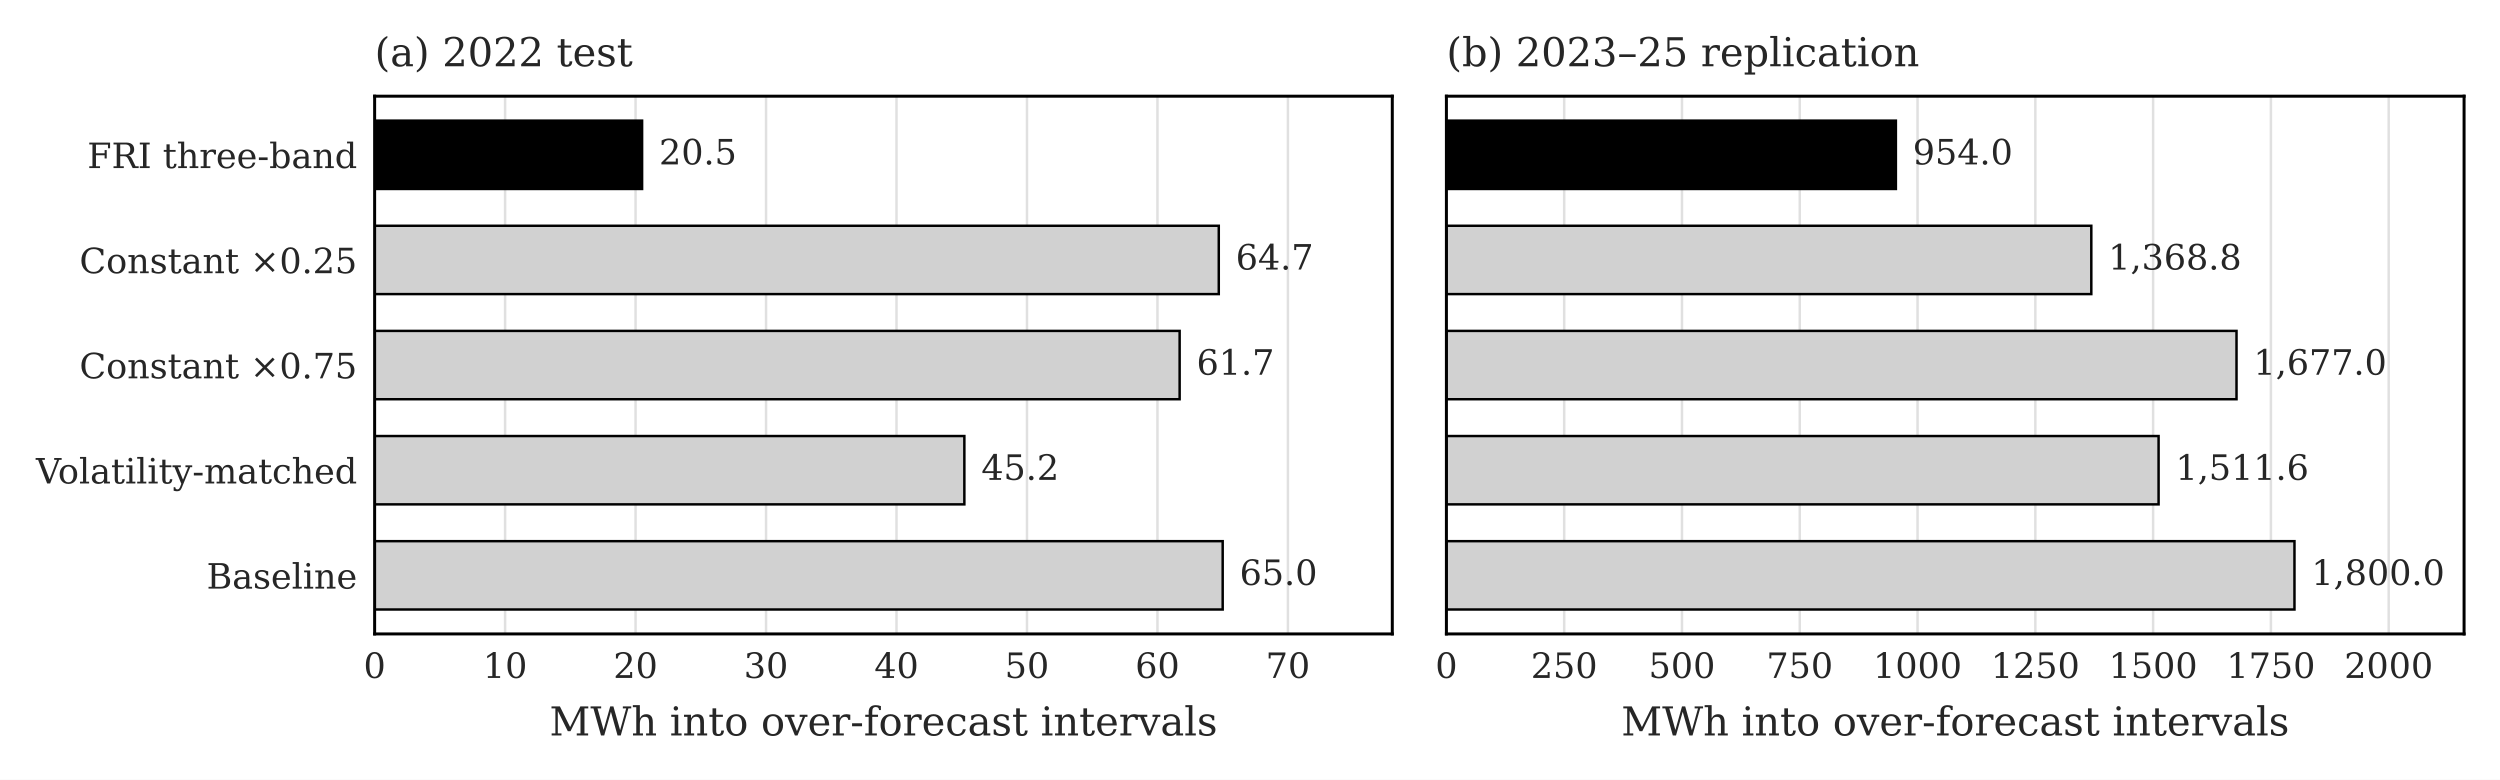
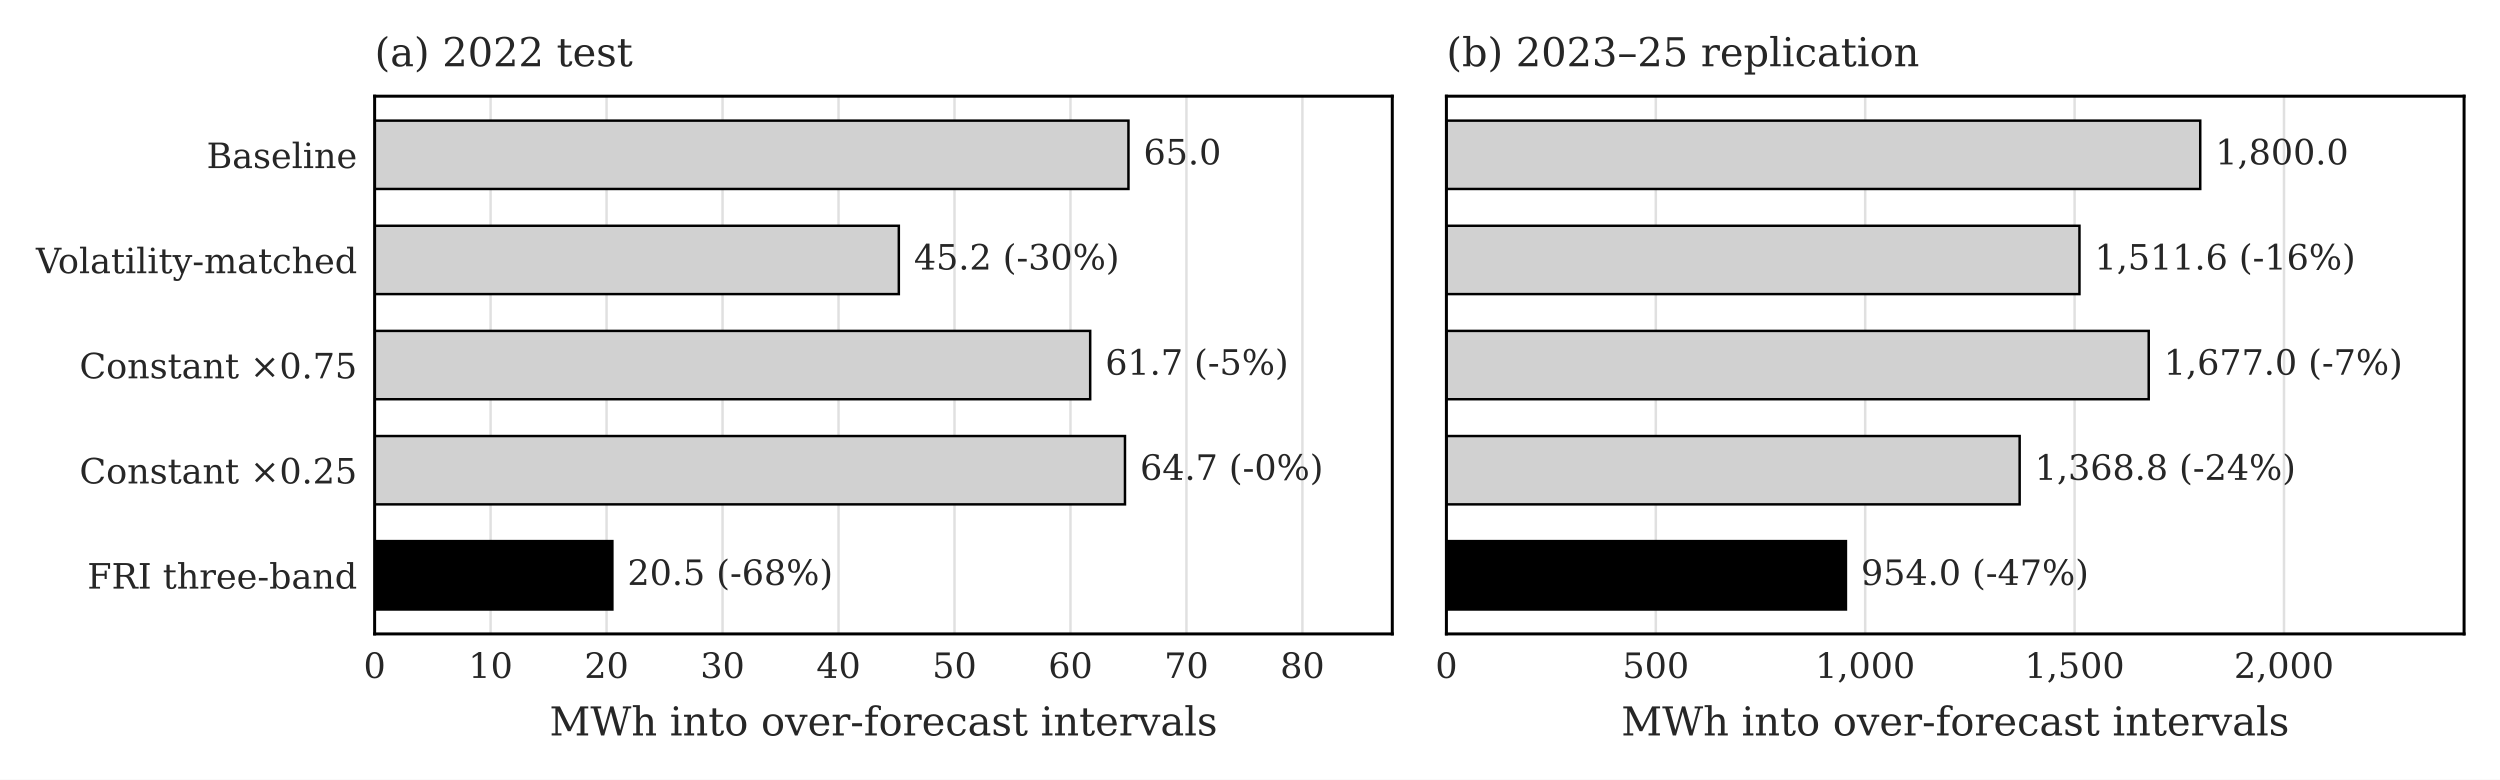
- <svg xmlns="http://www.w3.org/2000/svg" width="501.057pt" height="156.271pt" viewBox="0 0 501.057 156.271" version="1.1">
+ <svg xmlns="http://www.w3.org/2000/svg" width="501.065pt" height="156.271pt" viewBox="0 0 501.065 156.271" version="1.1">
  <defs>
    <style type="text/css">*{stroke-linejoin: round; stroke-linecap: butt}</style>
  </defs>
  <g id="figure_1">
    <g id="patch_1">
-       <path d="M 0 156.271  L 501.057 156.271  L 501.057 0  L 0 0  z " style="fill: #ffffff" />
+       <path d="M 0 156.271  L 501.065 156.271  L 501.065 0  L 0 0  z " style="fill: #ffffff" />
    </g>
    <g id="axes_1">
      <g id="patch_2">
-         <path d="M 75.085 127.054  L 279.048 127.054  L 279.048 19.279  L 75.085 19.279  z " style="fill: #ffffff" />
+         <path d="M 75.085 127.054  L 279.052 127.054  L 279.052 19.279  L 75.085 19.279  z " style="fill: #ffffff" />
      </g>
      <g id="matplotlib.axis_1">
        <g id="xtick_1">
          <g id="line2d_1">
-             <path d="M 75.085 127.054  L 75.085 19.279  " clip-path="url(#pc6b81a2f26)" style="fill: none; stroke: #e0e0e0; stroke-width: 0.5; stroke-linecap: round" />
+             <path d="M 75.085 127.054  L 75.085 19.279  " clip-path="url(#pcdfe54a6f9)" style="fill: none; stroke: #e0e0e0; stroke-width: 0.5; stroke-linecap: round" />
          </g>
          <g id="line2d_2" />
          <g id="text_1">
            <text style="font-size: 7px; font-family: 'DejaVu Serif', 'Bitstream Vera Serif', 'Computer Modern Roman', 'New Century Schoolbook', 'Century Schoolbook L', 'Utopia', 'ITC Bookman', 'Bookman', 'Nimbus Roman No9 L', 'Times New Roman', 'Times', 'Palatino', 'Charter', serif; text-anchor: middle; fill: #262626" x="75.085" y="135.873" transform="rotate(-0 75.08469 135.8727)">0</text>
          </g>
        </g>
        <g id="xtick_2">
          <g id="line2d_3">
-             <path d="M 101.234 127.054  L 101.234 19.279  " clip-path="url(#pc6b81a2f26)" style="fill: none; stroke: #e0e0e0; stroke-width: 0.5; stroke-linecap: round" />
+             <path d="M 98.329 127.054  L 98.329 19.279  " clip-path="url(#pcdfe54a6f9)" style="fill: none; stroke: #e0e0e0; stroke-width: 0.5; stroke-linecap: round" />
          </g>
          <g id="line2d_4" />
          <g id="text_2">
-             <text style="font-size: 7px; font-family: 'DejaVu Serif', 'Bitstream Vera Serif', 'Computer Modern Roman', 'New Century Schoolbook', 'Century Schoolbook L', 'Utopia', 'ITC Bookman', 'Bookman', 'Nimbus Roman No9 L', 'Times New Roman', 'Times', 'Palatino', 'Charter', serif; text-anchor: middle; fill: #262626" x="101.234" y="135.873" transform="rotate(-0 101.2338 135.8727)">10</text>
+             <text style="font-size: 7px; font-family: 'DejaVu Serif', 'Bitstream Vera Serif', 'Computer Modern Roman', 'New Century Schoolbook', 'Century Schoolbook L', 'Utopia', 'ITC Bookman', 'Bookman', 'Nimbus Roman No9 L', 'Times New Roman', 'Times', 'Palatino', 'Charter', serif; text-anchor: middle; fill: #262626" x="98.329" y="135.873" transform="rotate(-0 98.32885 135.8727)">10</text>
          </g>
        </g>
        <g id="xtick_3">
          <g id="line2d_5">
-             <path d="M 127.383 127.054  L 127.383 19.279  " clip-path="url(#pc6b81a2f26)" style="fill: none; stroke: #e0e0e0; stroke-width: 0.5; stroke-linecap: round" />
+             <path d="M 121.573 127.054  L 121.573 19.279  " clip-path="url(#pcdfe54a6f9)" style="fill: none; stroke: #e0e0e0; stroke-width: 0.5; stroke-linecap: round" />
          </g>
          <g id="line2d_6" />
          <g id="text_3">
-             <text style="font-size: 7px; font-family: 'DejaVu Serif', 'Bitstream Vera Serif', 'Computer Modern Roman', 'New Century Schoolbook', 'Century Schoolbook L', 'Utopia', 'ITC Bookman', 'Bookman', 'Nimbus Roman No9 L', 'Times New Roman', 'Times', 'Palatino', 'Charter', serif; text-anchor: middle; fill: #262626" x="127.383" y="135.873" transform="rotate(-0 127.383 135.8727)">20</text>
+             <text style="font-size: 7px; font-family: 'DejaVu Serif', 'Bitstream Vera Serif', 'Computer Modern Roman', 'New Century Schoolbook', 'Century Schoolbook L', 'Utopia', 'ITC Bookman', 'Bookman', 'Nimbus Roman No9 L', 'Times New Roman', 'Times', 'Palatino', 'Charter', serif; text-anchor: middle; fill: #262626" x="121.573" y="135.873" transform="rotate(-0 121.573 135.8727)">20</text>
          </g>
        </g>
        <g id="xtick_4">
          <g id="line2d_7">
-             <path d="M 153.532 127.054  L 153.532 19.279  " clip-path="url(#pc6b81a2f26)" style="fill: none; stroke: #e0e0e0; stroke-width: 0.5; stroke-linecap: round" />
+             <path d="M 144.817 127.054  L 144.817 19.279  " clip-path="url(#pcdfe54a6f9)" style="fill: none; stroke: #e0e0e0; stroke-width: 0.5; stroke-linecap: round" />
          </g>
          <g id="line2d_8" />
          <g id="text_4">
-             <text style="font-size: 7px; font-family: 'DejaVu Serif', 'Bitstream Vera Serif', 'Computer Modern Roman', 'New Century Schoolbook', 'Century Schoolbook L', 'Utopia', 'ITC Bookman', 'Bookman', 'Nimbus Roman No9 L', 'Times New Roman', 'Times', 'Palatino', 'Charter', serif; text-anchor: middle; fill: #262626" x="153.532" y="135.873" transform="rotate(-0 153.5322 135.8727)">30</text>
+             <text style="font-size: 7px; font-family: 'DejaVu Serif', 'Bitstream Vera Serif', 'Computer Modern Roman', 'New Century Schoolbook', 'Century Schoolbook L', 'Utopia', 'ITC Bookman', 'Bookman', 'Nimbus Roman No9 L', 'Times New Roman', 'Times', 'Palatino', 'Charter', serif; text-anchor: middle; fill: #262626" x="144.817" y="135.873" transform="rotate(-0 144.8172 135.8727)">30</text>
          </g>
        </g>
        <g id="xtick_5">
          <g id="line2d_9">
-             <path d="M 179.681 127.054  L 179.681 19.279  " clip-path="url(#pc6b81a2f26)" style="fill: none; stroke: #e0e0e0; stroke-width: 0.5; stroke-linecap: round" />
+             <path d="M 168.061 127.054  L 168.061 19.279  " clip-path="url(#pcdfe54a6f9)" style="fill: none; stroke: #e0e0e0; stroke-width: 0.5; stroke-linecap: round" />
          </g>
          <g id="line2d_10" />
          <g id="text_5">
-             <text style="font-size: 7px; font-family: 'DejaVu Serif', 'Bitstream Vera Serif', 'Computer Modern Roman', 'New Century Schoolbook', 'Century Schoolbook L', 'Utopia', 'ITC Bookman', 'Bookman', 'Nimbus Roman No9 L', 'Times New Roman', 'Times', 'Palatino', 'Charter', serif; text-anchor: middle; fill: #262626" x="179.681" y="135.873" transform="rotate(-0 179.6813 135.8727)">40</text>
+             <text style="font-size: 7px; font-family: 'DejaVu Serif', 'Bitstream Vera Serif', 'Computer Modern Roman', 'New Century Schoolbook', 'Century Schoolbook L', 'Utopia', 'ITC Bookman', 'Bookman', 'Nimbus Roman No9 L', 'Times New Roman', 'Times', 'Palatino', 'Charter', serif; text-anchor: middle; fill: #262626" x="168.061" y="135.873" transform="rotate(-0 168.0613 135.8727)">40</text>
          </g>
        </g>
        <g id="xtick_6">
          <g id="line2d_11">
-             <path d="M 205.83 127.054  L 205.83 19.279  " clip-path="url(#pc6b81a2f26)" style="fill: none; stroke: #e0e0e0; stroke-width: 0.5; stroke-linecap: round" />
+             <path d="M 191.305 127.054  L 191.305 19.279  " clip-path="url(#pcdfe54a6f9)" style="fill: none; stroke: #e0e0e0; stroke-width: 0.5; stroke-linecap: round" />
          </g>
          <g id="line2d_12" />
          <g id="text_6">
-             <text style="font-size: 7px; font-family: 'DejaVu Serif', 'Bitstream Vera Serif', 'Computer Modern Roman', 'New Century Schoolbook', 'Century Schoolbook L', 'Utopia', 'ITC Bookman', 'Bookman', 'Nimbus Roman No9 L', 'Times New Roman', 'Times', 'Palatino', 'Charter', serif; text-anchor: middle; fill: #262626" x="205.83" y="135.873" transform="rotate(-0 205.8305 135.8727)">50</text>
+             <text style="font-size: 7px; font-family: 'DejaVu Serif', 'Bitstream Vera Serif', 'Computer Modern Roman', 'New Century Schoolbook', 'Century Schoolbook L', 'Utopia', 'ITC Bookman', 'Bookman', 'Nimbus Roman No9 L', 'Times New Roman', 'Times', 'Palatino', 'Charter', serif; text-anchor: middle; fill: #262626" x="191.305" y="135.873" transform="rotate(-0 191.3055 135.8727)">50</text>
          </g>
        </g>
        <g id="xtick_7">
          <g id="line2d_13">
-             <path d="M 231.98 127.054  L 231.98 19.279  " clip-path="url(#pc6b81a2f26)" style="fill: none; stroke: #e0e0e0; stroke-width: 0.5; stroke-linecap: round" />
+             <path d="M 214.55 127.054  L 214.55 19.279  " clip-path="url(#pcdfe54a6f9)" style="fill: none; stroke: #e0e0e0; stroke-width: 0.5; stroke-linecap: round" />
          </g>
          <g id="line2d_14" />
          <g id="text_7">
-             <text style="font-size: 7px; font-family: 'DejaVu Serif', 'Bitstream Vera Serif', 'Computer Modern Roman', 'New Century Schoolbook', 'Century Schoolbook L', 'Utopia', 'ITC Bookman', 'Bookman', 'Nimbus Roman No9 L', 'Times New Roman', 'Times', 'Palatino', 'Charter', serif; text-anchor: middle; fill: #262626" x="231.98" y="135.873" transform="rotate(-0 231.9796 135.8727)">60</text>
+             <text style="font-size: 7px; font-family: 'DejaVu Serif', 'Bitstream Vera Serif', 'Computer Modern Roman', 'New Century Schoolbook', 'Century Schoolbook L', 'Utopia', 'ITC Bookman', 'Bookman', 'Nimbus Roman No9 L', 'Times New Roman', 'Times', 'Palatino', 'Charter', serif; text-anchor: middle; fill: #262626" x="214.55" y="135.873" transform="rotate(-0 214.5496 135.8727)">60</text>
          </g>
        </g>
        <g id="xtick_8">
          <g id="line2d_15">
-             <path d="M 258.129 127.054  L 258.129 19.279  " clip-path="url(#pc6b81a2f26)" style="fill: none; stroke: #e0e0e0; stroke-width: 0.5; stroke-linecap: round" />
+             <path d="M 237.794 127.054  L 237.794 19.279  " clip-path="url(#pcdfe54a6f9)" style="fill: none; stroke: #e0e0e0; stroke-width: 0.5; stroke-linecap: round" />
          </g>
          <g id="line2d_16" />
          <g id="text_8">
-             <text style="font-size: 7px; font-family: 'DejaVu Serif', 'Bitstream Vera Serif', 'Computer Modern Roman', 'New Century Schoolbook', 'Century Schoolbook L', 'Utopia', 'ITC Bookman', 'Bookman', 'Nimbus Roman No9 L', 'Times New Roman', 'Times', 'Palatino', 'Charter', serif; text-anchor: middle; fill: #262626" x="258.129" y="135.873" transform="rotate(-0 258.1288 135.8727)">70</text>
-           </g>
-         </g>
-         <g id="text_9">
-           <text style="font-size: 8px; font-family: 'DejaVu Serif', 'Bitstream Vera Serif', 'Computer Modern Roman', 'New Century Schoolbook', 'Century Schoolbook L', 'Utopia', 'ITC Bookman', 'Bookman', 'Nimbus Roman No9 L', 'Times New Roman', 'Times', 'Palatino', 'Charter', serif; text-anchor: middle; fill: #262626" x="177.066" y="147.407" transform="rotate(-0 177.0664 147.4072)">MWh into over-forecast intervals</text>
+             <text style="font-size: 7px; font-family: 'DejaVu Serif', 'Bitstream Vera Serif', 'Computer Modern Roman', 'New Century Schoolbook', 'Century Schoolbook L', 'Utopia', 'ITC Bookman', 'Bookman', 'Nimbus Roman No9 L', 'Times New Roman', 'Times', 'Palatino', 'Charter', serif; text-anchor: middle; fill: #262626" x="237.794" y="135.873" transform="rotate(-0 237.7938 135.8727)">70</text>
+           </g>
+         </g>
+         <g id="xtick_9">
+           <g id="line2d_17">
+             <path d="M 261.038 127.054  L 261.038 19.279  " clip-path="url(#pcdfe54a6f9)" style="fill: none; stroke: #e0e0e0; stroke-width: 0.5; stroke-linecap: round" />
+           </g>
+           <g id="line2d_18" />
+           <g id="text_9">
+             <text style="font-size: 7px; font-family: 'DejaVu Serif', 'Bitstream Vera Serif', 'Computer Modern Roman', 'New Century Schoolbook', 'Century Schoolbook L', 'Utopia', 'ITC Bookman', 'Bookman', 'Nimbus Roman No9 L', 'Times New Roman', 'Times', 'Palatino', 'Charter', serif; text-anchor: middle; fill: #262626" x="261.038" y="135.873" transform="rotate(-0 261.038 135.8727)">80</text>
+           </g>
+         </g>
+         <g id="text_10">
+           <text style="font-size: 8px; font-family: 'DejaVu Serif', 'Bitstream Vera Serif', 'Computer Modern Roman', 'New Century Schoolbook', 'Century Schoolbook L', 'Utopia', 'ITC Bookman', 'Bookman', 'Nimbus Roman No9 L', 'Times New Roman', 'Times', 'Palatino', 'Charter', serif; text-anchor: middle; fill: #262626" x="177.068" y="147.407" transform="rotate(-0 177.0684 147.4072)">MWh into over-forecast intervals</text>
        </g>
      </g>
      <g id="matplotlib.axis_2">
        <g id="ytick_1">
-           <g id="line2d_17" />
-           <g id="text_10">
-             <text style="font-size: 7px; font-family: 'DejaVu Serif', 'Bitstream Vera Serif', 'Computer Modern Roman', 'New Century Schoolbook', 'Century Schoolbook L', 'Utopia', 'ITC Bookman', 'Bookman', 'Nimbus Roman No9 L', 'Times New Roman', 'Times', 'Palatino', 'Charter', serif; text-anchor: end; fill: #262626" x="71.585" y="117.966" transform="rotate(-0 71.58469 117.9665)">Baseline</text>
+           <g id="line2d_19" />
+           <g id="text_11">
+             <text style="font-size: 7px; font-family: 'DejaVu Serif', 'Bitstream Vera Serif', 'Computer Modern Roman', 'New Century Schoolbook', 'Century Schoolbook L', 'Utopia', 'ITC Bookman', 'Bookman', 'Nimbus Roman No9 L', 'Times New Roman', 'Times', 'Palatino', 'Charter', serif; text-anchor: end; fill: #262626" x="71.585" y="33.685" transform="rotate(-0 71.58469 33.68494)">Baseline</text>
          </g>
        </g>
        <g id="ytick_2">
-           <g id="line2d_18" />
-           <g id="text_11">
-             <text style="font-size: 7px; font-family: 'DejaVu Serif', 'Bitstream Vera Serif', 'Computer Modern Roman', 'New Century Schoolbook', 'Century Schoolbook L', 'Utopia', 'ITC Bookman', 'Bookman', 'Nimbus Roman No9 L', 'Times New Roman', 'Times', 'Palatino', 'Charter', serif; text-anchor: end; fill: #262626" x="71.585" y="96.896" transform="rotate(-0 71.58469 96.89608)">Volatility-matched</text>
+           <g id="line2d_20" />
+           <g id="text_12">
+             <text style="font-size: 7px; font-family: 'DejaVu Serif', 'Bitstream Vera Serif', 'Computer Modern Roman', 'New Century Schoolbook', 'Century Schoolbook L', 'Utopia', 'ITC Bookman', 'Bookman', 'Nimbus Roman No9 L', 'Times New Roman', 'Times', 'Palatino', 'Charter', serif; text-anchor: end; fill: #262626" x="71.585" y="54.755" transform="rotate(-0 71.58469 54.75532)">Volatility-matched</text>
          </g>
        </g>
        <g id="ytick_3">
-           <g id="line2d_19" />
-           <g id="text_12">
+           <g id="line2d_21" />
+           <g id="text_13">
            <text style="font-size: 7px; font-family: 'DejaVu Serif', 'Bitstream Vera Serif', 'Computer Modern Roman', 'New Century Schoolbook', 'Century Schoolbook L', 'Utopia', 'ITC Bookman', 'Bookman', 'Nimbus Roman No9 L', 'Times New Roman', 'Times', 'Palatino', 'Charter', serif; text-anchor: end; fill: #262626" x="71.585" y="75.826" transform="rotate(-0 71.58469 75.8257)">Constant ×0.75</text>
          </g>
        </g>
        <g id="ytick_4">
-           <g id="line2d_20" />
-           <g id="text_13">
-             <text style="font-size: 7px; font-family: 'DejaVu Serif', 'Bitstream Vera Serif', 'Computer Modern Roman', 'New Century Schoolbook', 'Century Schoolbook L', 'Utopia', 'ITC Bookman', 'Bookman', 'Nimbus Roman No9 L', 'Times New Roman', 'Times', 'Palatino', 'Charter', serif; text-anchor: end; fill: #262626" x="71.585" y="54.755" transform="rotate(-0 71.58469 54.75532)">Constant ×0.25</text>
+           <g id="line2d_22" />
+           <g id="text_14">
+             <text style="font-size: 7px; font-family: 'DejaVu Serif', 'Bitstream Vera Serif', 'Computer Modern Roman', 'New Century Schoolbook', 'Century Schoolbook L', 'Utopia', 'ITC Bookman', 'Bookman', 'Nimbus Roman No9 L', 'Times New Roman', 'Times', 'Palatino', 'Charter', serif; text-anchor: end; fill: #262626" x="71.585" y="96.896" transform="rotate(-0 71.58469 96.89608)">Constant ×0.25</text>
          </g>
        </g>
        <g id="ytick_5">
-           <g id="line2d_21" />
-           <g id="text_14">
-             <text style="font-size: 7px; font-family: 'DejaVu Serif', 'Bitstream Vera Serif', 'Computer Modern Roman', 'New Century Schoolbook', 'Century Schoolbook L', 'Utopia', 'ITC Bookman', 'Bookman', 'Nimbus Roman No9 L', 'Times New Roman', 'Times', 'Palatino', 'Charter', serif; text-anchor: end; fill: #262626" x="71.585" y="33.685" transform="rotate(-0 71.58469 33.68494)">FRI three-band</text>
+           <g id="line2d_23" />
+           <g id="text_15">
+             <text style="font-size: 7px; font-family: 'DejaVu Serif', 'Bitstream Vera Serif', 'Computer Modern Roman', 'New Century Schoolbook', 'Century Schoolbook L', 'Utopia', 'ITC Bookman', 'Bookman', 'Nimbus Roman No9 L', 'Times New Roman', 'Times', 'Palatino', 'Charter', serif; text-anchor: end; fill: #262626" x="71.585" y="117.966" transform="rotate(-0 71.58469 117.9665)">FRI three-band</text>
          </g>
        </g>
      </g>
      <g id="patch_3">
-         <path d="M 75.085 122.155  L 245.054 122.155  L 245.054 108.459  L 75.085 108.459  z " clip-path="url(#pc6b81a2f26)" style="fill: #d1d1d1; stroke: #000000; stroke-width: 0.5; stroke-linejoin: miter" />
+         <path d="M 75.085 24.178  L 226.172 24.178  L 226.172 37.873  L 75.085 37.873  z " clip-path="url(#pcdfe54a6f9)" style="fill: #d1d1d1; stroke: #000000; stroke-width: 0.5; stroke-linejoin: miter" />
      </g>
      <g id="patch_4">
-         <path d="M 75.085 101.085  L 193.279 101.085  L 193.279 87.389  L 75.085 87.389  z " clip-path="url(#pc6b81a2f26)" style="fill: #d1d1d1; stroke: #000000; stroke-width: 0.5; stroke-linejoin: miter" />
+         <path d="M 75.085 45.248  L 180.148 45.248  L 180.148 58.944  L 75.085 58.944  z " clip-path="url(#pcdfe54a6f9)" style="fill: #d1d1d1; stroke: #000000; stroke-width: 0.5; stroke-linejoin: miter" />
      </g>
      <g id="patch_5">
-         <path d="M 75.085 80.014  L 236.425 80.014  L 236.425 66.318  L 75.085 66.318  z " clip-path="url(#pc6b81a2f26)" style="fill: #d1d1d1; stroke: #000000; stroke-width: 0.5; stroke-linejoin: miter" />
+         <path d="M 75.085 66.318  L 218.501 66.318  L 218.501 80.014  L 75.085 80.014  z " clip-path="url(#pcdfe54a6f9)" style="fill: #d1d1d1; stroke: #000000; stroke-width: 0.5; stroke-linejoin: miter" />
      </g>
      <g id="patch_6">
-         <path d="M 75.085 58.944  L 244.27 58.944  L 244.27 45.248  L 75.085 45.248  z " clip-path="url(#pc6b81a2f26)" style="fill: #d1d1d1; stroke: #000000; stroke-width: 0.5; stroke-linejoin: miter" />
+         <path d="M 75.085 87.389  L 225.474 87.389  L 225.474 101.085  L 75.085 101.085  z " clip-path="url(#pcdfe54a6f9)" style="fill: #d1d1d1; stroke: #000000; stroke-width: 0.5; stroke-linejoin: miter" />
      </g>
      <g id="patch_7">
-         <path d="M 75.085 37.873  L 128.69 37.873  L 128.69 24.178  L 75.085 24.178  z " clip-path="url(#pc6b81a2f26)" style="stroke: #000000; stroke-width: 0.5; stroke-linejoin: miter" />
+         <path d="M 75.085 108.459  L 122.735 108.459  L 122.735 122.155  L 75.085 122.155  z " clip-path="url(#pcdfe54a6f9)" style="stroke: #000000; stroke-width: 0.5; stroke-linejoin: miter" />
      </g>
      <g id="patch_8">
        <path d="M 75.085 127.054  L 75.085 19.279  " style="fill: none; stroke: #000000; stroke-width: 0.6; stroke-linejoin: miter; stroke-linecap: square" />
      </g>
      <g id="patch_9">
-         <path d="M 279.048 127.054  L 279.048 19.279  " style="fill: none; stroke: #000000; stroke-width: 0.6; stroke-linejoin: miter; stroke-linecap: square" />
+         <path d="M 279.052 127.054  L 279.052 19.279  " style="fill: none; stroke: #000000; stroke-width: 0.6; stroke-linejoin: miter; stroke-linecap: square" />
      </g>
      <g id="patch_10">
-         <path d="M 75.085 127.054  L 279.048 127.054  " style="fill: none; stroke: #000000; stroke-width: 0.6; stroke-linejoin: miter; stroke-linecap: square" />
+         <path d="M 75.085 127.054  L 279.052 127.054  " style="fill: none; stroke: #000000; stroke-width: 0.6; stroke-linejoin: miter; stroke-linecap: square" />
      </g>
      <g id="patch_11">
-         <path d="M 75.085 19.279  L 279.048 19.279  " style="fill: none; stroke: #000000; stroke-width: 0.6; stroke-linejoin: miter; stroke-linecap: square" />
-       </g>
-       <g id="text_15">
-         <text style="font-size: 7px; font-family: 'DejaVu Serif', 'Bitstream Vera Serif', 'Computer Modern Roman', 'New Century Schoolbook', 'Century Schoolbook L', 'Utopia', 'ITC Bookman', 'Bookman', 'Nimbus Roman No9 L', 'Times New Roman', 'Times', 'Palatino', 'Charter', serif; text-anchor: start; fill: #262626" x="248.454" y="117.239" transform="rotate(-0 248.4536 117.2386)">65.0</text>
+         <path d="M 75.085 19.279  L 279.052 19.279  " style="fill: none; stroke: #000000; stroke-width: 0.6; stroke-linejoin: miter; stroke-linecap: square" />
      </g>
      <g id="text_16">
-         <text style="font-size: 7px; font-family: 'DejaVu Serif', 'Bitstream Vera Serif', 'Computer Modern Roman', 'New Century Schoolbook', 'Century Schoolbook L', 'Utopia', 'ITC Bookman', 'Bookman', 'Nimbus Roman No9 L', 'Times New Roman', 'Times', 'Palatino', 'Charter', serif; text-anchor: start; fill: #262626" x="196.678" y="96.168" transform="rotate(-0 196.6783 96.16819)">45.2</text>
+         <text style="font-size: 7px; font-family: 'DejaVu Serif', 'Bitstream Vera Serif', 'Computer Modern Roman', 'New Century Schoolbook', 'Century Schoolbook L', 'Utopia', 'ITC Bookman', 'Bookman', 'Nimbus Roman No9 L', 'Times New Roman', 'Times', 'Palatino', 'Charter', serif; text-anchor: start; fill: #262626" x="229.193" y="32.957" transform="rotate(-0 229.1935 32.95705)">65.0</text>
      </g>
      <g id="text_17">
-         <text style="font-size: 7px; font-family: 'DejaVu Serif', 'Bitstream Vera Serif', 'Computer Modern Roman', 'New Century Schoolbook', 'Century Schoolbook L', 'Utopia', 'ITC Bookman', 'Bookman', 'Nimbus Roman No9 L', 'Times New Roman', 'Times', 'Palatino', 'Charter', serif; text-anchor: start; fill: #262626" x="239.824" y="75.098" transform="rotate(-0 239.8244 75.09781)">61.7</text>
+         <text style="font-size: 7px; font-family: 'DejaVu Serif', 'Bitstream Vera Serif', 'Computer Modern Roman', 'New Century Schoolbook', 'Century Schoolbook L', 'Utopia', 'ITC Bookman', 'Bookman', 'Nimbus Roman No9 L', 'Times New Roman', 'Times', 'Palatino', 'Charter', serif; text-anchor: start; fill: #262626" x="183.17" y="54.027" transform="rotate(-0 183.17 54.02743)">45.2 (-30%)</text>
      </g>
      <g id="text_18">
-         <text style="font-size: 7px; font-family: 'DejaVu Serif', 'Bitstream Vera Serif', 'Computer Modern Roman', 'New Century Schoolbook', 'Century Schoolbook L', 'Utopia', 'ITC Bookman', 'Bookman', 'Nimbus Roman No9 L', 'Times New Roman', 'Times', 'Palatino', 'Charter', serif; text-anchor: start; fill: #262626" x="247.669" y="54.027" transform="rotate(-0 247.6691 54.02743)">64.7</text>
+         <text style="font-size: 7px; font-family: 'DejaVu Serif', 'Bitstream Vera Serif', 'Computer Modern Roman', 'New Century Schoolbook', 'Century Schoolbook L', 'Utopia', 'ITC Bookman', 'Bookman', 'Nimbus Roman No9 L', 'Times New Roman', 'Times', 'Palatino', 'Charter', serif; text-anchor: start; fill: #262626" x="221.523" y="75.098" transform="rotate(-0 221.5229 75.09781)">61.7 (-5%)</text>
      </g>
      <g id="text_19">
-         <text style="font-size: 7px; font-family: 'DejaVu Serif', 'Bitstream Vera Serif', 'Computer Modern Roman', 'New Century Schoolbook', 'Century Schoolbook L', 'Utopia', 'ITC Bookman', 'Bookman', 'Nimbus Roman No9 L', 'Times New Roman', 'Times', 'Palatino', 'Charter', serif; text-anchor: start; fill: #262626" x="132.09" y="32.957" transform="rotate(-0 132.0898 32.95705)">20.5</text>
+         <text style="font-size: 7px; font-family: 'DejaVu Serif', 'Bitstream Vera Serif', 'Computer Modern Roman', 'New Century Schoolbook', 'Century Schoolbook L', 'Utopia', 'ITC Bookman', 'Bookman', 'Nimbus Roman No9 L', 'Times New Roman', 'Times', 'Palatino', 'Charter', serif; text-anchor: start; fill: #262626" x="228.496" y="96.168" transform="rotate(-0 228.4961 96.16819)">64.7 (-0%)</text>
      </g>
      <g id="text_20">
+         <text style="font-size: 7px; font-family: 'DejaVu Serif', 'Bitstream Vera Serif', 'Computer Modern Roman', 'New Century Schoolbook', 'Century Schoolbook L', 'Utopia', 'ITC Bookman', 'Bookman', 'Nimbus Roman No9 L', 'Times New Roman', 'Times', 'Palatino', 'Charter', serif; text-anchor: start; fill: #262626" x="125.757" y="117.239" transform="rotate(-0 125.757 117.2386)">20.5 (-68%)</text>
+       </g>
+       <g id="text_21">
        <text style="font-size: 8px; font-family: 'DejaVu Serif', 'Bitstream Vera Serif', 'Computer Modern Roman', 'New Century Schoolbook', 'Century Schoolbook L', 'Utopia', 'ITC Bookman', 'Bookman', 'Nimbus Roman No9 L', 'Times New Roman', 'Times', 'Palatino', 'Charter', serif; text-anchor: start; fill: #262626" x="75.085" y="13.279" transform="rotate(-0 75.08469 13.27875)">(a) 2022 test</text>
      </g>
    </g>
    <g id="axes_2">
      <g id="patch_12">
-         <path d="M 289.893 127.054  L 493.857 127.054  L 493.857 19.279  L 289.893 19.279  z " style="fill: #ffffff" />
+         <path d="M 289.897 127.054  L 493.865 127.054  L 493.865 19.279  L 289.897 19.279  z " style="fill: #ffffff" />
      </g>
      <g id="matplotlib.axis_3">
-         <g id="xtick_9">
-           <g id="line2d_22">
-             <path d="M 289.893 127.054  L 289.893 19.279  " clip-path="url(#p8920c21135)" style="fill: none; stroke: #e0e0e0; stroke-width: 0.5; stroke-linecap: round" />
-           </g>
-           <g id="line2d_23" />
-           <g id="text_21">
-             <text style="font-size: 7px; font-family: 'DejaVu Serif', 'Bitstream Vera Serif', 'Computer Modern Roman', 'New Century Schoolbook', 'Century Schoolbook L', 'Utopia', 'ITC Bookman', 'Bookman', 'Nimbus Roman No9 L', 'Times New Roman', 'Times', 'Palatino', 'Charter', serif; text-anchor: middle; fill: #262626" x="289.893" y="135.873" transform="rotate(-0 289.8931 135.8727)">0</text>
-           </g>
-         </g>
        <g id="xtick_10">
          <g id="line2d_24">
-             <path d="M 313.5 127.054  L 313.5 19.279  " clip-path="url(#p8920c21135)" style="fill: none; stroke: #e0e0e0; stroke-width: 0.5; stroke-linecap: round" />
+             <path d="M 289.897 127.054  L 289.897 19.279  " clip-path="url(#p58f2d33727)" style="fill: none; stroke: #e0e0e0; stroke-width: 0.5; stroke-linecap: round" />
          </g>
          <g id="line2d_25" />
          <g id="text_22">
-             <text style="font-size: 7px; font-family: 'DejaVu Serif', 'Bitstream Vera Serif', 'Computer Modern Roman', 'New Century Schoolbook', 'Century Schoolbook L', 'Utopia', 'ITC Bookman', 'Bookman', 'Nimbus Roman No9 L', 'Times New Roman', 'Times', 'Palatino', 'Charter', serif; text-anchor: middle; fill: #262626" x="313.5" y="135.873" transform="rotate(-0 313.5 135.8727)">250</text>
+             <text style="font-size: 7px; font-family: 'DejaVu Serif', 'Bitstream Vera Serif', 'Computer Modern Roman', 'New Century Schoolbook', 'Century Schoolbook L', 'Utopia', 'ITC Bookman', 'Bookman', 'Nimbus Roman No9 L', 'Times New Roman', 'Times', 'Palatino', 'Charter', serif; text-anchor: middle; fill: #262626" x="289.897" y="135.873" transform="rotate(-0 289.8972 135.8727)">0</text>
          </g>
        </g>
        <g id="xtick_11">
          <g id="line2d_26">
-             <path d="M 337.107 127.054  L 337.107 19.279  " clip-path="url(#p8920c21135)" style="fill: none; stroke: #e0e0e0; stroke-width: 0.5; stroke-linecap: round" />
+             <path d="M 331.866 127.054  L 331.866 19.279  " clip-path="url(#p58f2d33727)" style="fill: none; stroke: #e0e0e0; stroke-width: 0.5; stroke-linecap: round" />
          </g>
          <g id="line2d_27" />
          <g id="text_23">
-             <text style="font-size: 7px; font-family: 'DejaVu Serif', 'Bitstream Vera Serif', 'Computer Modern Roman', 'New Century Schoolbook', 'Century Schoolbook L', 'Utopia', 'ITC Bookman', 'Bookman', 'Nimbus Roman No9 L', 'Times New Roman', 'Times', 'Palatino', 'Charter', serif; text-anchor: middle; fill: #262626" x="337.107" y="135.873" transform="rotate(-0 337.1068 135.8727)">500</text>
+             <text style="font-size: 7px; font-family: 'DejaVu Serif', 'Bitstream Vera Serif', 'Computer Modern Roman', 'New Century Schoolbook', 'Century Schoolbook L', 'Utopia', 'ITC Bookman', 'Bookman', 'Nimbus Roman No9 L', 'Times New Roman', 'Times', 'Palatino', 'Charter', serif; text-anchor: middle; fill: #262626" x="331.866" y="135.873" transform="rotate(-0 331.8658 135.8727)">500</text>
          </g>
        </g>
        <g id="xtick_12">
          <g id="line2d_28">
-             <path d="M 360.714 127.054  L 360.714 19.279  " clip-path="url(#p8920c21135)" style="fill: none; stroke: #e0e0e0; stroke-width: 0.5; stroke-linecap: round" />
+             <path d="M 373.834 127.054  L 373.834 19.279  " clip-path="url(#p58f2d33727)" style="fill: none; stroke: #e0e0e0; stroke-width: 0.5; stroke-linecap: round" />
          </g>
          <g id="line2d_29" />
          <g id="text_24">
-             <text style="font-size: 7px; font-family: 'DejaVu Serif', 'Bitstream Vera Serif', 'Computer Modern Roman', 'New Century Schoolbook', 'Century Schoolbook L', 'Utopia', 'ITC Bookman', 'Bookman', 'Nimbus Roman No9 L', 'Times New Roman', 'Times', 'Palatino', 'Charter', serif; text-anchor: middle; fill: #262626" x="360.714" y="135.873" transform="rotate(-0 360.7137 135.8727)">750</text>
+             <text style="font-size: 7px; font-family: 'DejaVu Serif', 'Bitstream Vera Serif', 'Computer Modern Roman', 'New Century Schoolbook', 'Century Schoolbook L', 'Utopia', 'ITC Bookman', 'Bookman', 'Nimbus Roman No9 L', 'Times New Roman', 'Times', 'Palatino', 'Charter', serif; text-anchor: middle; fill: #262626" x="373.834" y="135.873" transform="rotate(-0 373.8344 135.8727)">1,000</text>
          </g>
        </g>
        <g id="xtick_13">
          <g id="line2d_30">
-             <path d="M 384.321 127.054  L 384.321 19.279  " clip-path="url(#p8920c21135)" style="fill: none; stroke: #e0e0e0; stroke-width: 0.5; stroke-linecap: round" />
+             <path d="M 415.803 127.054  L 415.803 19.279  " clip-path="url(#p58f2d33727)" style="fill: none; stroke: #e0e0e0; stroke-width: 0.5; stroke-linecap: round" />
          </g>
          <g id="line2d_31" />
          <g id="text_25">
-             <text style="font-size: 7px; font-family: 'DejaVu Serif', 'Bitstream Vera Serif', 'Computer Modern Roman', 'New Century Schoolbook', 'Century Schoolbook L', 'Utopia', 'ITC Bookman', 'Bookman', 'Nimbus Roman No9 L', 'Times New Roman', 'Times', 'Palatino', 'Charter', serif; text-anchor: middle; fill: #262626" x="384.321" y="135.873" transform="rotate(-0 384.3206 135.8727)">1000</text>
+             <text style="font-size: 7px; font-family: 'DejaVu Serif', 'Bitstream Vera Serif', 'Computer Modern Roman', 'New Century Schoolbook', 'Century Schoolbook L', 'Utopia', 'ITC Bookman', 'Bookman', 'Nimbus Roman No9 L', 'Times New Roman', 'Times', 'Palatino', 'Charter', serif; text-anchor: middle; fill: #262626" x="415.803" y="135.873" transform="rotate(-0 415.8031 135.8727)">1,500</text>
          </g>
        </g>
        <g id="xtick_14">
          <g id="line2d_32">
-             <path d="M 407.927 127.054  L 407.927 19.279  " clip-path="url(#p8920c21135)" style="fill: none; stroke: #e0e0e0; stroke-width: 0.5; stroke-linecap: round" />
+             <path d="M 457.772 127.054  L 457.772 19.279  " clip-path="url(#p58f2d33727)" style="fill: none; stroke: #e0e0e0; stroke-width: 0.5; stroke-linecap: round" />
          </g>
          <g id="line2d_33" />
          <g id="text_26">
-             <text style="font-size: 7px; font-family: 'DejaVu Serif', 'Bitstream Vera Serif', 'Computer Modern Roman', 'New Century Schoolbook', 'Century Schoolbook L', 'Utopia', 'ITC Bookman', 'Bookman', 'Nimbus Roman No9 L', 'Times New Roman', 'Times', 'Palatino', 'Charter', serif; text-anchor: middle; fill: #262626" x="407.927" y="135.873" transform="rotate(-0 407.9275 135.8727)">1250</text>
-           </g>
-         </g>
-         <g id="xtick_15">
-           <g id="line2d_34">
-             <path d="M 431.534 127.054  L 431.534 19.279  " clip-path="url(#p8920c21135)" style="fill: none; stroke: #e0e0e0; stroke-width: 0.5; stroke-linecap: round" />
-           </g>
-           <g id="line2d_35" />
-           <g id="text_27">
-             <text style="font-size: 7px; font-family: 'DejaVu Serif', 'Bitstream Vera Serif', 'Computer Modern Roman', 'New Century Schoolbook', 'Century Schoolbook L', 'Utopia', 'ITC Bookman', 'Bookman', 'Nimbus Roman No9 L', 'Times New Roman', 'Times', 'Palatino', 'Charter', serif; text-anchor: middle; fill: #262626" x="431.534" y="135.873" transform="rotate(-0 431.5344 135.8727)">1500</text>
-           </g>
-         </g>
-         <g id="xtick_16">
-           <g id="line2d_36">
-             <path d="M 455.141 127.054  L 455.141 19.279  " clip-path="url(#p8920c21135)" style="fill: none; stroke: #e0e0e0; stroke-width: 0.5; stroke-linecap: round" />
-           </g>
-           <g id="line2d_37" />
-           <g id="text_28">
-             <text style="font-size: 7px; font-family: 'DejaVu Serif', 'Bitstream Vera Serif', 'Computer Modern Roman', 'New Century Schoolbook', 'Century Schoolbook L', 'Utopia', 'ITC Bookman', 'Bookman', 'Nimbus Roman No9 L', 'Times New Roman', 'Times', 'Palatino', 'Charter', serif; text-anchor: middle; fill: #262626" x="455.141" y="135.873" transform="rotate(-0 455.1412 135.8727)">1750</text>
-           </g>
-         </g>
-         <g id="xtick_17">
-           <g id="line2d_38">
-             <path d="M 478.748 127.054  L 478.748 19.279  " clip-path="url(#p8920c21135)" style="fill: none; stroke: #e0e0e0; stroke-width: 0.5; stroke-linecap: round" />
-           </g>
-           <g id="line2d_39" />
-           <g id="text_29">
-             <text style="font-size: 7px; font-family: 'DejaVu Serif', 'Bitstream Vera Serif', 'Computer Modern Roman', 'New Century Schoolbook', 'Century Schoolbook L', 'Utopia', 'ITC Bookman', 'Bookman', 'Nimbus Roman No9 L', 'Times New Roman', 'Times', 'Palatino', 'Charter', serif; text-anchor: middle; fill: #262626" x="478.748" y="135.873" transform="rotate(-0 478.7481 135.8727)">2000</text>
-           </g>
-         </g>
-         <g id="text_30">
-           <text style="font-size: 8px; font-family: 'DejaVu Serif', 'Bitstream Vera Serif', 'Computer Modern Roman', 'New Century Schoolbook', 'Century Schoolbook L', 'Utopia', 'ITC Bookman', 'Bookman', 'Nimbus Roman No9 L', 'Times New Roman', 'Times', 'Palatino', 'Charter', serif; text-anchor: middle; fill: #262626" x="391.875" y="147.407" transform="rotate(-0 391.8748 147.4072)">MWh into over-forecast intervals</text>
+             <text style="font-size: 7px; font-family: 'DejaVu Serif', 'Bitstream Vera Serif', 'Computer Modern Roman', 'New Century Schoolbook', 'Century Schoolbook L', 'Utopia', 'ITC Bookman', 'Bookman', 'Nimbus Roman No9 L', 'Times New Roman', 'Times', 'Palatino', 'Charter', serif; text-anchor: middle; fill: #262626" x="457.772" y="135.873" transform="rotate(-0 457.7717 135.8727)">2,000</text>
+           </g>
+         </g>
+         <g id="text_27">
+           <text style="font-size: 8px; font-family: 'DejaVu Serif', 'Bitstream Vera Serif', 'Computer Modern Roman', 'New Century Schoolbook', 'Century Schoolbook L', 'Utopia', 'ITC Bookman', 'Bookman', 'Nimbus Roman No9 L', 'Times New Roman', 'Times', 'Palatino', 'Charter', serif; text-anchor: middle; fill: #262626" x="391.881" y="147.407" transform="rotate(-0 391.8809 147.4072)">MWh into over-forecast intervals</text>
        </g>
      </g>
      <g id="matplotlib.axis_4">
        <g id="ytick_6">
-           <g id="line2d_40" />
+           <g id="line2d_34" />
        </g>
        <g id="ytick_7">
-           <g id="line2d_41" />
+           <g id="line2d_35" />
        </g>
        <g id="ytick_8">
-           <g id="line2d_42" />
+           <g id="line2d_36" />
        </g>
        <g id="ytick_9">
-           <g id="line2d_43" />
+           <g id="line2d_37" />
        </g>
        <g id="ytick_10">
-           <g id="line2d_44" />
+           <g id="line2d_38" />
        </g>
      </g>
      <g id="patch_13">
-         <path d="M 289.893 122.155  L 459.863 122.155  L 459.863 108.459  L 289.893 108.459  z " clip-path="url(#p8920c21135)" style="fill: #d1d1d1; stroke: #000000; stroke-width: 0.5; stroke-linejoin: miter" />
+         <path d="M 289.897 24.178  L 440.984 24.178  L 440.984 37.873  L 289.897 37.873  z " clip-path="url(#p58f2d33727)" style="fill: #d1d1d1; stroke: #000000; stroke-width: 0.5; stroke-linejoin: miter" />
      </g>
      <g id="patch_14">
-         <path d="M 289.893 101.085  L 432.63 101.085  L 432.63 87.389  L 289.893 87.389  z " clip-path="url(#p8920c21135)" style="fill: #d1d1d1; stroke: #000000; stroke-width: 0.5; stroke-linejoin: miter" />
+         <path d="M 289.897 45.248  L 416.777 45.248  L 416.777 58.944  L 289.897 58.944  z " clip-path="url(#p58f2d33727)" style="fill: #d1d1d1; stroke: #000000; stroke-width: 0.5; stroke-linejoin: miter" />
      </g>
      <g id="patch_15">
-         <path d="M 289.893 80.014  L 448.248 80.014  L 448.248 66.318  L 289.893 66.318  z " clip-path="url(#p8920c21135)" style="fill: #d1d1d1; stroke: #000000; stroke-width: 0.5; stroke-linejoin: miter" />
+         <path d="M 289.897 66.318  L 430.66 66.318  L 430.66 80.014  L 289.897 80.014  z " clip-path="url(#p58f2d33727)" style="fill: #d1d1d1; stroke: #000000; stroke-width: 0.5; stroke-linejoin: miter" />
      </g>
      <g id="patch_16">
-         <path d="M 289.893 58.944  L 419.145 58.944  L 419.145 45.248  L 289.893 45.248  z " clip-path="url(#p8920c21135)" style="fill: #d1d1d1; stroke: #000000; stroke-width: 0.5; stroke-linejoin: miter" />
+         <path d="M 289.897 87.389  L 404.79 87.389  L 404.79 101.085  L 289.897 101.085  z " clip-path="url(#p58f2d33727)" style="fill: #d1d1d1; stroke: #000000; stroke-width: 0.5; stroke-linejoin: miter" />
      </g>
      <g id="patch_17">
-         <path d="M 289.893 37.873  L 379.977 37.873  L 379.977 24.178  L 289.893 24.178  z " clip-path="url(#p8920c21135)" style="stroke: #000000; stroke-width: 0.5; stroke-linejoin: miter" />
+         <path d="M 289.897 108.459  L 369.973 108.459  L 369.973 122.155  L 289.897 122.155  z " clip-path="url(#p58f2d33727)" style="stroke: #000000; stroke-width: 0.5; stroke-linejoin: miter" />
      </g>
      <g id="patch_18">
-         <path d="M 289.893 127.054  L 289.893 19.279  " style="fill: none; stroke: #000000; stroke-width: 0.6; stroke-linejoin: miter; stroke-linecap: square" />
+         <path d="M 289.897 127.054  L 289.897 19.279  " style="fill: none; stroke: #000000; stroke-width: 0.6; stroke-linejoin: miter; stroke-linecap: square" />
      </g>
      <g id="patch_19">
-         <path d="M 493.857 127.054  L 493.857 19.279  " style="fill: none; stroke: #000000; stroke-width: 0.6; stroke-linejoin: miter; stroke-linecap: square" />
+         <path d="M 493.865 127.054  L 493.865 19.279  " style="fill: none; stroke: #000000; stroke-width: 0.6; stroke-linejoin: miter; stroke-linecap: square" />
      </g>
      <g id="patch_20">
-         <path d="M 289.893 127.054  L 493.857 127.054  " style="fill: none; stroke: #000000; stroke-width: 0.6; stroke-linejoin: miter; stroke-linecap: square" />
+         <path d="M 289.897 127.054  L 493.865 127.054  " style="fill: none; stroke: #000000; stroke-width: 0.6; stroke-linejoin: miter; stroke-linecap: square" />
      </g>
      <g id="patch_21">
-         <path d="M 289.893 19.279  L 493.857 19.279  " style="fill: none; stroke: #000000; stroke-width: 0.6; stroke-linejoin: miter; stroke-linecap: square" />
+         <path d="M 289.897 19.279  L 493.865 19.279  " style="fill: none; stroke: #000000; stroke-width: 0.6; stroke-linejoin: miter; stroke-linecap: square" />
+       </g>
+       <g id="text_28">
+         <text style="font-size: 7px; font-family: 'DejaVu Serif', 'Bitstream Vera Serif', 'Computer Modern Roman', 'New Century Schoolbook', 'Century Schoolbook L', 'Utopia', 'ITC Bookman', 'Bookman', 'Nimbus Roman No9 L', 'Times New Roman', 'Times', 'Palatino', 'Charter', serif; text-anchor: start; fill: #262626" x="444.006" y="32.957" transform="rotate(-0 444.006 32.95705)">1,800.0</text>
+       </g>
+       <g id="text_29">
+         <text style="font-size: 7px; font-family: 'DejaVu Serif', 'Bitstream Vera Serif', 'Computer Modern Roman', 'New Century Schoolbook', 'Century Schoolbook L', 'Utopia', 'ITC Bookman', 'Bookman', 'Nimbus Roman No9 L', 'Times New Roman', 'Times', 'Palatino', 'Charter', serif; text-anchor: start; fill: #262626" x="419.798" y="54.027" transform="rotate(-0 419.7985 54.02743)">1,511.6 (-16%)</text>
+       </g>
+       <g id="text_30">
+         <text style="font-size: 7px; font-family: 'DejaVu Serif', 'Bitstream Vera Serif', 'Computer Modern Roman', 'New Century Schoolbook', 'Century Schoolbook L', 'Utopia', 'ITC Bookman', 'Bookman', 'Nimbus Roman No9 L', 'Times New Roman', 'Times', 'Palatino', 'Charter', serif; text-anchor: start; fill: #262626" x="433.682" y="75.098" transform="rotate(-0 433.6817 75.09781)">1,677.0 (-7%)</text>
      </g>
      <g id="text_31">
-         <text style="font-size: 7px; font-family: 'DejaVu Serif', 'Bitstream Vera Serif', 'Computer Modern Roman', 'New Century Schoolbook', 'Century Schoolbook L', 'Utopia', 'ITC Bookman', 'Bookman', 'Nimbus Roman No9 L', 'Times New Roman', 'Times', 'Palatino', 'Charter', serif; text-anchor: start; fill: #262626" x="463.262" y="117.239" transform="rotate(-0 463.262 117.2386)">1,800.0</text>
+         <text style="font-size: 7px; font-family: 'DejaVu Serif', 'Bitstream Vera Serif', 'Computer Modern Roman', 'New Century Schoolbook', 'Century Schoolbook L', 'Utopia', 'ITC Bookman', 'Bookman', 'Nimbus Roman No9 L', 'Times New Roman', 'Times', 'Palatino', 'Charter', serif; text-anchor: start; fill: #262626" x="407.812" y="96.168" transform="rotate(-0 407.8122 96.16819)">1,368.8 (-24%)</text>
      </g>
      <g id="text_32">
-         <text style="font-size: 7px; font-family: 'DejaVu Serif', 'Bitstream Vera Serif', 'Computer Modern Roman', 'New Century Schoolbook', 'Century Schoolbook L', 'Utopia', 'ITC Bookman', 'Bookman', 'Nimbus Roman No9 L', 'Times New Roman', 'Times', 'Palatino', 'Charter', serif; text-anchor: start; fill: #262626" x="436.029" y="96.168" transform="rotate(-0 436.0291 96.16819)">1,511.6</text>
+         <text style="font-size: 7px; font-family: 'DejaVu Serif', 'Bitstream Vera Serif', 'Computer Modern Roman', 'New Century Schoolbook', 'Century Schoolbook L', 'Utopia', 'ITC Bookman', 'Bookman', 'Nimbus Roman No9 L', 'Times New Roman', 'Times', 'Palatino', 'Charter', serif; text-anchor: start; fill: #262626" x="372.995" y="117.239" transform="rotate(-0 372.9951 117.2386)">954.0 (-47%)</text>
      </g>
      <g id="text_33">
-         <text style="font-size: 7px; font-family: 'DejaVu Serif', 'Bitstream Vera Serif', 'Computer Modern Roman', 'New Century Schoolbook', 'Century Schoolbook L', 'Utopia', 'ITC Bookman', 'Bookman', 'Nimbus Roman No9 L', 'Times New Roman', 'Times', 'Palatino', 'Charter', serif; text-anchor: start; fill: #262626" x="451.647" y="75.098" transform="rotate(-0 451.6474 75.09781)">1,677.0</text>
-       </g>
-       <g id="text_34">
-         <text style="font-size: 7px; font-family: 'DejaVu Serif', 'Bitstream Vera Serif', 'Computer Modern Roman', 'New Century Schoolbook', 'Century Schoolbook L', 'Utopia', 'ITC Bookman', 'Bookman', 'Nimbus Roman No9 L', 'Times New Roman', 'Times', 'Palatino', 'Charter', serif; text-anchor: start; fill: #262626" x="422.545" y="54.027" transform="rotate(-0 422.5449 54.02743)">1,368.8</text>
-       </g>
-       <g id="text_35">
-         <text style="font-size: 7px; font-family: 'DejaVu Serif', 'Bitstream Vera Serif', 'Computer Modern Roman', 'New Century Schoolbook', 'Century Schoolbook L', 'Utopia', 'ITC Bookman', 'Bookman', 'Nimbus Roman No9 L', 'Times New Roman', 'Times', 'Palatino', 'Charter', serif; text-anchor: start; fill: #262626" x="383.376" y="32.957" transform="rotate(-0 383.3763 32.95705)">954.0</text>
-       </g>
-       <g id="text_36">
-         <text style="font-size: 8px; font-family: 'DejaVu Serif', 'Bitstream Vera Serif', 'Computer Modern Roman', 'New Century Schoolbook', 'Century Schoolbook L', 'Utopia', 'ITC Bookman', 'Bookman', 'Nimbus Roman No9 L', 'Times New Roman', 'Times', 'Palatino', 'Charter', serif; text-anchor: start; fill: #262626" x="289.893" y="13.279" transform="rotate(-0 289.8931 13.27875)">(b) 2023–25 replication</text>
+         <text style="font-size: 8px; font-family: 'DejaVu Serif', 'Bitstream Vera Serif', 'Computer Modern Roman', 'New Century Schoolbook', 'Century Schoolbook L', 'Utopia', 'ITC Bookman', 'Bookman', 'Nimbus Roman No9 L', 'Times New Roman', 'Times', 'Palatino', 'Charter', serif; text-anchor: start; fill: #262626" x="289.897" y="13.279" transform="rotate(-0 289.8972 13.27875)">(b) 2023–25 replication</text>
      </g>
    </g>
  </g>
  <defs>
-     <clipPath id="pc6b81a2f26">
-       <rect x="75.085" y="19.279" width="203.963" height="107.775" />
+     <clipPath id="pcdfe54a6f9">
+       <rect x="75.085" y="19.279" width="203.968" height="107.775" />
    </clipPath>
-     <clipPath id="p8920c21135">
-       <rect x="289.893" y="19.279" width="203.963" height="107.775" />
+     <clipPath id="p58f2d33727">
+       <rect x="289.897" y="19.279" width="203.968" height="107.775" />
    </clipPath>
  </defs>
</svg>
